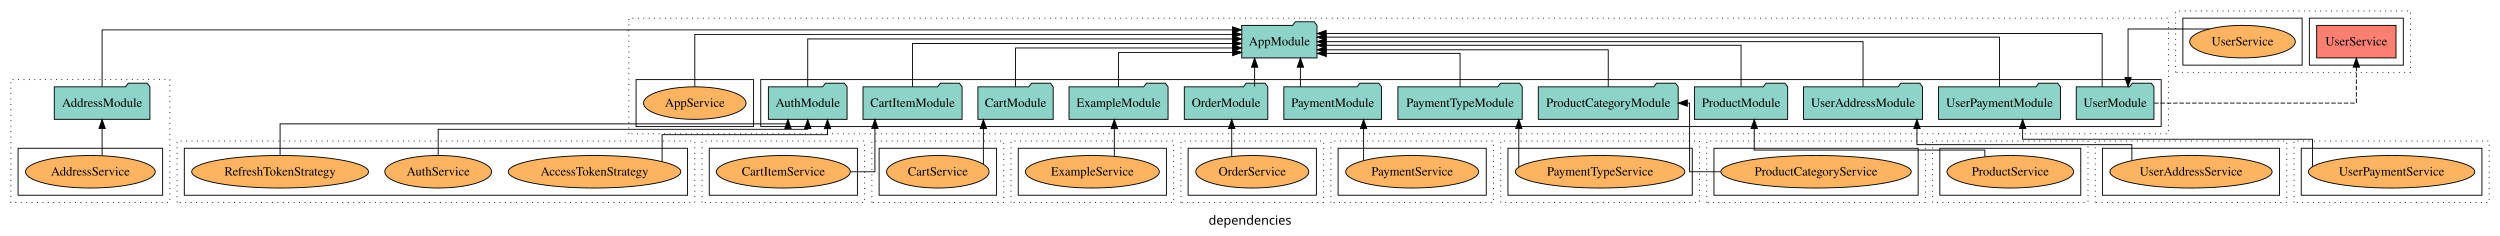
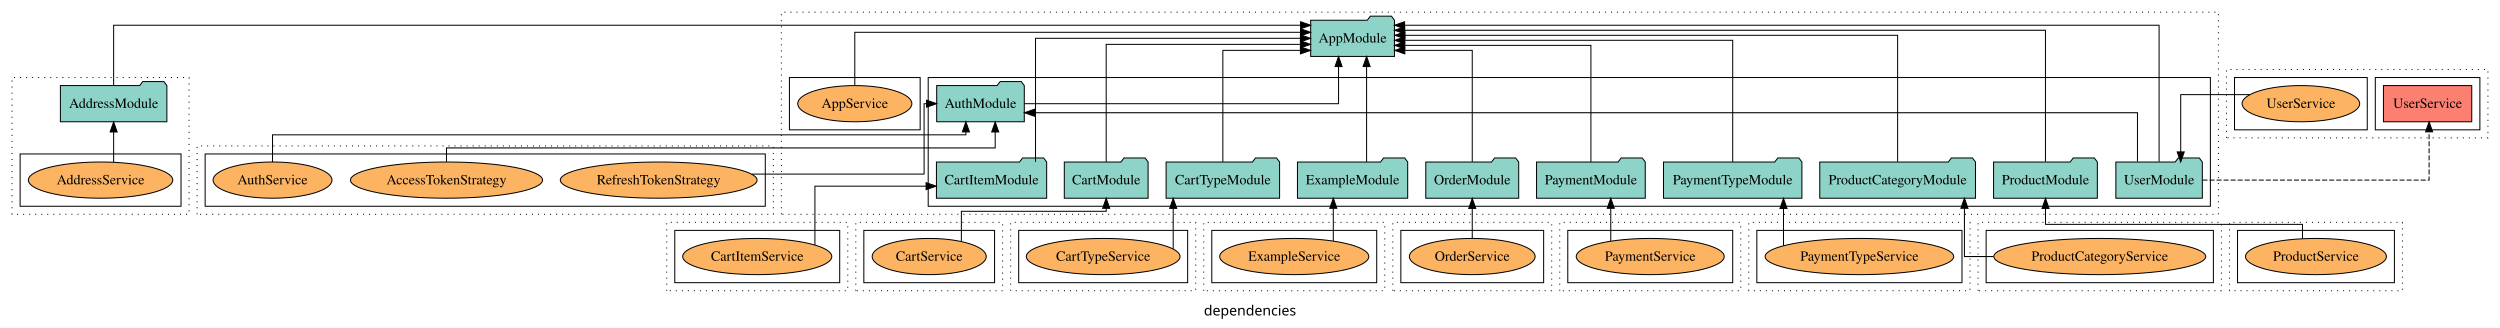
- <svg xmlns="http://www.w3.org/2000/svg" width="2767pt" height="261pt" viewBox="0.00 0.00 2767.00 260.80">
-   <g id="graph0" class="graph" transform="scale(1 1) rotate(0) translate(4 256.8)">
-     <polygon fill="white" stroke="transparent" points="-4,4 -4,-256.8 2763,-256.8 2763,4 -4,4" />
-     <text text-anchor="middle" x="1379.5" y="-8.2" font-family="sans-serif" font-size="14.00">dependencies</text>
+ <svg xmlns="http://www.w3.org/2000/svg" width="2486pt" height="326pt" viewBox="0.00 0.00 2486.00 325.80">
+   <g id="graph0" class="graph" transform="scale(1 1) rotate(0) translate(4 321.8)">
+     <polygon fill="white" stroke="transparent" points="-4,4 -4,-321.8 2482,-321.8 2482,4 -4,4" />
+     <text text-anchor="middle" x="1239" y="-8.2" font-family="sans-serif" font-size="14.00">dependencies</text>
    <g id="clust1" class="cluster">
-       <polygon fill="none" stroke="black" stroke-dasharray="1,5" points="8,-32.8 8,-168.8 184,-168.8 184,-32.8 8,-32.8" />
+       <polygon fill="none" stroke="black" stroke-dasharray="1,5" points="8,-108.8 8,-244.8 184,-244.8 184,-108.8 8,-108.8" />
    </g>
    <g id="clust6" class="cluster">
-       <polygon fill="none" stroke="black" points="16,-40.8 16,-92.8 176,-92.8 176,-40.8 16,-40.8" />
+       <polygon fill="none" stroke="black" points="16,-116.8 16,-168.8 176,-168.8 176,-116.8 16,-116.8" />
    </g>
    <g id="clust7" class="cluster">
-       <polygon fill="none" stroke="black" stroke-dasharray="1,5" points="692,-108.8 692,-236.8 2396,-236.8 2396,-108.8 692,-108.8" />
+       <polygon fill="none" stroke="black" stroke-dasharray="1,5" points="773,-108.8 773,-309.8 2202,-309.8 2202,-108.8 773,-108.8" />
    </g>
    <g id="clust9" class="cluster">
-       <polygon fill="none" stroke="black" points="838,-116.8 838,-168.8 2388,-168.8 2388,-116.8 838,-116.8" />
+       <polygon fill="none" stroke="black" points="919,-116.8 919,-244.8 2194,-244.8 2194,-116.8 919,-116.8" />
    </g>
    <g id="clust12" class="cluster">
-       <polygon fill="none" stroke="black" points="700,-116.8 700,-168.8 830,-168.8 830,-116.8 700,-116.8" />
+       <polygon fill="none" stroke="black" points="781,-192.8 781,-244.8 911,-244.8 911,-192.8 781,-192.8" />
    </g>
    <g id="clust13" class="cluster">
-       <polygon fill="none" stroke="black" stroke-dasharray="1,5" points="192,-32.8 192,-100.8 765,-100.8 765,-32.8 192,-32.8" />
+       <polygon fill="none" stroke="black" stroke-dasharray="1,5" points="192,-108.8 192,-176.8 765,-176.8 765,-108.8 192,-108.8" />
    </g>
    <g id="clust18" class="cluster">
-       <polygon fill="none" stroke="black" points="200,-40.8 200,-92.8 757,-92.8 757,-40.8 200,-40.8" />
+       <polygon fill="none" stroke="black" points="200,-116.8 200,-168.8 757,-168.8 757,-116.8 200,-116.8" />
    </g>
    <g id="clust19" class="cluster">
-       <polygon fill="none" stroke="black" stroke-dasharray="1,5" points="773,-32.8 773,-100.8 953,-100.8 953,-32.8 773,-32.8" />
+       <polygon fill="none" stroke="black" stroke-dasharray="1,5" points="659,-32.8 659,-100.8 839,-100.8 839,-32.8 659,-32.8" />
    </g>
    <g id="clust24" class="cluster">
-       <polygon fill="none" stroke="black" points="781,-40.8 781,-92.8 945,-92.8 945,-40.8 781,-40.8" />
+       <polygon fill="none" stroke="black" points="667,-40.8 667,-92.8 831,-92.8 831,-40.8 667,-40.8" />
    </g>
    <g id="clust25" class="cluster">
-       <polygon fill="none" stroke="black" stroke-dasharray="1,5" points="961,-32.8 961,-100.8 1107,-100.8 1107,-32.8 961,-32.8" />
+       <polygon fill="none" stroke="black" stroke-dasharray="1,5" points="847,-32.8 847,-100.8 993,-100.8 993,-32.8 847,-32.8" />
    </g>
    <g id="clust30" class="cluster">
-       <polygon fill="none" stroke="black" points="969,-40.8 969,-92.8 1099,-92.8 1099,-40.8 969,-40.8" />
+       <polygon fill="none" stroke="black" points="855,-40.8 855,-92.8 985,-92.8 985,-40.8 855,-40.8" />
    </g>
    <g id="clust31" class="cluster">
-       <polygon fill="none" stroke="black" stroke-dasharray="1,5" points="1115,-32.8 1115,-100.8 1295,-100.8 1295,-32.8 1115,-32.8" />
+       <polygon fill="none" stroke="black" stroke-dasharray="1,5" points="1001,-32.8 1001,-100.8 1185,-100.8 1185,-32.8 1001,-32.8" />
    </g>
    <g id="clust36" class="cluster">
-       <polygon fill="none" stroke="black" points="1123,-40.8 1123,-92.8 1287,-92.8 1287,-40.8 1123,-40.8" />
+       <polygon fill="none" stroke="black" points="1009,-40.8 1009,-92.8 1177,-92.8 1177,-40.8 1009,-40.8" />
    </g>
    <g id="clust37" class="cluster">
-       <polygon fill="none" stroke="black" stroke-dasharray="1,5" points="1303,-32.8 1303,-100.8 1461,-100.8 1461,-32.8 1303,-32.8" />
+       <polygon fill="none" stroke="black" stroke-dasharray="1,5" points="1193,-32.8 1193,-100.8 1373,-100.8 1373,-32.8 1193,-32.8" />
    </g>
    <g id="clust42" class="cluster">
-       <polygon fill="none" stroke="black" points="1311,-40.8 1311,-92.8 1453,-92.8 1453,-40.8 1311,-40.8" />
+       <polygon fill="none" stroke="black" points="1201,-40.8 1201,-92.8 1365,-92.8 1365,-40.8 1201,-40.8" />
    </g>
    <g id="clust43" class="cluster">
-       <polygon fill="none" stroke="black" stroke-dasharray="1,5" points="1469,-32.8 1469,-100.8 1649,-100.8 1649,-32.8 1469,-32.8" />
+       <polygon fill="none" stroke="black" stroke-dasharray="1,5" points="1381,-32.8 1381,-100.8 1539,-100.8 1539,-32.8 1381,-32.8" />
    </g>
    <g id="clust48" class="cluster">
-       <polygon fill="none" stroke="black" points="1477,-40.8 1477,-92.8 1641,-92.8 1641,-40.8 1477,-40.8" />
+       <polygon fill="none" stroke="black" points="1389,-40.8 1389,-92.8 1531,-92.8 1531,-40.8 1389,-40.8" />
    </g>
    <g id="clust49" class="cluster">
-       <polygon fill="none" stroke="black" stroke-dasharray="1,5" points="1657,-32.8 1657,-100.8 1877,-100.8 1877,-32.8 1657,-32.8" />
+       <polygon fill="none" stroke="black" stroke-dasharray="1,5" points="1547,-32.8 1547,-100.8 1727,-100.8 1727,-32.8 1547,-32.8" />
    </g>
    <g id="clust54" class="cluster">
-       <polygon fill="none" stroke="black" points="1665,-40.8 1665,-92.8 1869,-92.8 1869,-40.8 1665,-40.8" />
+       <polygon fill="none" stroke="black" points="1555,-40.8 1555,-92.8 1719,-92.8 1719,-40.8 1555,-40.8" />
    </g>
    <g id="clust55" class="cluster">
-       <polygon fill="none" stroke="black" stroke-dasharray="1,5" points="1885,-32.8 1885,-100.8 2127,-100.8 2127,-32.8 1885,-32.8" />
+       <polygon fill="none" stroke="black" stroke-dasharray="1,5" points="1735,-32.8 1735,-100.8 1955,-100.8 1955,-32.8 1735,-32.8" />
    </g>
    <g id="clust60" class="cluster">
-       <polygon fill="none" stroke="black" points="1893,-40.8 1893,-92.8 2119,-92.8 2119,-40.8 1893,-40.8" />
+       <polygon fill="none" stroke="black" points="1743,-40.8 1743,-92.8 1947,-92.8 1947,-40.8 1743,-40.8" />
    </g>
    <g id="clust61" class="cluster">
-       <polygon fill="none" stroke="black" stroke-dasharray="1,5" points="2135,-32.8 2135,-100.8 2307,-100.8 2307,-32.8 2135,-32.8" />
+       <polygon fill="none" stroke="black" stroke-dasharray="1,5" points="1963,-32.8 1963,-100.8 2205,-100.8 2205,-32.8 1963,-32.8" />
    </g>
    <g id="clust66" class="cluster">
-       <polygon fill="none" stroke="black" points="2143,-40.8 2143,-92.8 2299,-92.8 2299,-40.8 2143,-40.8" />
+       <polygon fill="none" stroke="black" points="1971,-40.8 1971,-92.8 2197,-92.8 2197,-40.8 1971,-40.8" />
    </g>
    <g id="clust67" class="cluster">
-       <polygon fill="none" stroke="black" stroke-dasharray="1,5" points="2315,-32.8 2315,-100.8 2527,-100.8 2527,-32.8 2315,-32.8" />
+       <polygon fill="none" stroke="black" stroke-dasharray="1,5" points="2213,-32.8 2213,-100.8 2385,-100.8 2385,-32.8 2213,-32.8" />
    </g>
    <g id="clust72" class="cluster">
-       <polygon fill="none" stroke="black" points="2323,-40.8 2323,-92.8 2519,-92.8 2519,-40.8 2323,-40.8" />
+       <polygon fill="none" stroke="black" points="2221,-40.8 2221,-92.8 2377,-92.8 2377,-40.8 2221,-40.8" />
    </g>
    <g id="clust73" class="cluster">
-       <polygon fill="none" stroke="black" stroke-dasharray="1,5" points="2404,-176.8 2404,-244.8 2664,-244.8 2664,-176.8 2404,-176.8" />
+       <polygon fill="none" stroke="black" stroke-dasharray="1,5" points="2210,-184.8 2210,-252.8 2470,-252.8 2470,-184.8 2210,-184.8" />
    </g>
    <g id="clust76" class="cluster">
-       <polygon fill="none" stroke="black" points="2552,-184.8 2552,-236.8 2656,-236.8 2656,-184.8 2552,-184.8" />
+       <polygon fill="none" stroke="black" points="2358,-192.8 2358,-244.8 2462,-244.8 2462,-192.8 2358,-192.8" />
    </g>
    <g id="clust78" class="cluster">
-       <polygon fill="none" stroke="black" points="2412,-184.8 2412,-236.8 2544,-236.8 2544,-184.8 2412,-184.8" />
-     </g>
-     <g id="clust79" class="cluster">
-       <polygon fill="none" stroke="black" stroke-dasharray="1,5" points="2535,-32.8 2535,-100.8 2751,-100.8 2751,-32.8 2535,-32.8" />
-     </g>
-     <g id="clust84" class="cluster">
-       <polygon fill="none" stroke="black" points="2543,-40.8 2543,-92.8 2743,-92.8 2743,-40.8 2543,-40.8" />
+       <polygon fill="none" stroke="black" points="2218,-192.8 2218,-244.8 2350,-244.8 2350,-192.8 2218,-192.8" />
    </g>
    <g id="node1" class="node">
-       <ellipse fill="#fdb462" stroke="black" cx="96" cy="-66.8" rx="71.78" ry="18" />
-       <text text-anchor="middle" x="96" y="-62.6" font-family="Times,serif" font-size="14.00">AddressService</text>
+       <ellipse fill="#fdb462" stroke="black" cx="96" cy="-142.8" rx="71.78" ry="18" />
+       <text text-anchor="middle" x="96" y="-138.6" font-family="Times,serif" font-size="14.00">AddressService</text>
    </g>
    <g id="node2" class="node">
-       <polygon fill="#8dd3c7" stroke="black" points="161.94,-160.8 158.94,-164.8 137.94,-164.8 134.94,-160.8 56.06,-160.8 56.06,-124.8 161.94,-124.8 161.94,-160.8" />
-       <text text-anchor="middle" x="109" y="-138.6" font-family="Times,serif" font-size="14.00">AddressModule</text>
+       <polygon fill="#8dd3c7" stroke="black" points="161.94,-236.8 158.94,-240.8 137.94,-240.8 134.94,-236.8 56.06,-236.8 56.06,-200.8 161.94,-200.8 161.94,-236.8" />
+       <text text-anchor="middle" x="109" y="-214.6" font-family="Times,serif" font-size="14.00">AddressModule</text>
    </g>
    <g id="edge1" class="edge">
-       <path fill="none" stroke="black" d="M109,-84.81C109,-84.81 109,-114.65 109,-114.65" />
-       <polygon fill="black" stroke="black" points="105.5,-114.65 109,-124.65 112.5,-114.65 105.5,-114.65" />
+       <path fill="none" stroke="black" d="M109,-160.81C109,-160.81 109,-190.65 109,-190.65" />
+       <polygon fill="black" stroke="black" points="105.5,-190.65 109,-200.65 112.5,-190.65 105.5,-190.65" />
+     </g>
+     <g id="node14" class="node">
+       <polygon fill="#8dd3c7" stroke="black" points="1382.66,-301.8 1379.66,-305.8 1358.66,-305.8 1355.66,-301.8 1299.34,-301.8 1299.34,-265.8 1382.66,-265.8 1382.66,-301.8" />
+       <text text-anchor="middle" x="1341" y="-279.6" font-family="Times,serif" font-size="14.00">AppModule</text>
+     </g>
+     <g id="edge2" class="edge">
+       <path fill="none" stroke="black" d="M109,-236.89C109,-259.93 109,-296.8 109,-296.8 109,-296.8 1289.3,-296.8 1289.3,-296.8" />
+       <polygon fill="black" stroke="black" points="1289.3,-300.3 1299.3,-296.8 1289.3,-293.3 1289.3,-300.3" />
+     </g>
+     <g id="node3" class="node">
+       <polygon fill="#8dd3c7" stroke="black" points="1014.55,-236.8 1011.55,-240.8 990.55,-240.8 987.55,-236.8 927.45,-236.8 927.45,-200.8 1014.55,-200.8 1014.55,-236.8" />
+       <text text-anchor="middle" x="971" y="-214.6" font-family="Times,serif" font-size="14.00">AuthModule</text>
+     </g>
+     <g id="edge3" class="edge">
+       <path fill="none" stroke="black" d="M1014.66,-218.8C1109.74,-218.8 1327.06,-218.8 1327.06,-218.8 1327.06,-218.8 1327.06,-255.69 1327.06,-255.69" />
+       <polygon fill="black" stroke="black" points="1323.56,-255.69 1327.06,-265.69 1330.56,-255.69 1323.56,-255.69" />
+     </g>
+     <g id="node4" class="node">
+       <polygon fill="#8dd3c7" stroke="black" points="1036.81,-160.8 1033.81,-164.8 1012.81,-164.8 1009.81,-160.8 927.19,-160.8 927.19,-124.8 1036.81,-124.8 1036.81,-160.8" />
+       <text text-anchor="middle" x="982" y="-138.6" font-family="Times,serif" font-size="14.00">CartItemModule</text>
+     </g>
+     <g id="edge4" class="edge">
+       <path fill="none" stroke="black" d="M1025.72,-160.94C1025.72,-199.03 1025.72,-283.8 1025.72,-283.8 1025.72,-283.8 1289.13,-283.8 1289.13,-283.8" />
+       <polygon fill="black" stroke="black" points="1289.13,-287.3 1299.13,-283.8 1289.13,-280.3 1289.13,-287.3" />
+     </g>
+     <g id="node5" class="node">
+       <polygon fill="#8dd3c7" stroke="black" points="1137.66,-160.8 1134.66,-164.8 1113.66,-164.8 1110.66,-160.8 1054.34,-160.8 1054.34,-124.8 1137.66,-124.8 1137.66,-160.8" />
+       <text text-anchor="middle" x="1096" y="-138.6" font-family="Times,serif" font-size="14.00">CartModule</text>
+     </g>
+     <g id="edge5" class="edge">
+       <path fill="none" stroke="black" d="M1096,-161.01C1096,-197.86 1096,-277.8 1096,-277.8 1096,-277.8 1289.16,-277.8 1289.16,-277.8" />
+       <polygon fill="black" stroke="black" points="1289.16,-281.3 1299.16,-277.8 1289.16,-274.3 1289.16,-281.3" />
+     </g>
+     <g id="node6" class="node">
+       <polygon fill="#8dd3c7" stroke="black" points="1268.42,-160.8 1265.42,-164.8 1244.42,-164.8 1241.42,-160.8 1155.58,-160.8 1155.58,-124.8 1268.42,-124.8 1268.42,-160.8" />
+       <text text-anchor="middle" x="1212" y="-138.6" font-family="Times,serif" font-size="14.00">CartTypeModule</text>
+     </g>
+     <g id="edge6" class="edge">
+       <path fill="none" stroke="black" d="M1212,-161.01C1212,-196.57 1212,-271.8 1212,-271.8 1212,-271.8 1289.12,-271.8 1289.12,-271.8" />
+       <polygon fill="black" stroke="black" points="1289.12,-275.3 1299.12,-271.8 1289.12,-268.3 1289.12,-275.3" />
+     </g>
+     <g id="node7" class="node">
+       <polygon fill="#8dd3c7" stroke="black" points="1395.81,-160.8 1392.81,-164.8 1371.81,-164.8 1368.81,-160.8 1286.19,-160.8 1286.19,-124.8 1395.81,-124.8 1395.81,-160.8" />
+       <text text-anchor="middle" x="1341" y="-138.6" font-family="Times,serif" font-size="14.00">ExampleModule</text>
+     </g>
+     <g id="edge7" class="edge">
+       <path fill="none" stroke="black" d="M1354.94,-160.94C1354.94,-160.94 1354.94,-255.73 1354.94,-255.73" />
+       <polygon fill="black" stroke="black" points="1351.44,-255.72 1354.94,-265.73 1358.44,-255.73 1351.44,-255.72" />
+     </g>
+     <g id="node8" class="node">
+       <polygon fill="#8dd3c7" stroke="black" points="1506.2,-160.8 1503.2,-164.8 1482.2,-164.8 1479.2,-160.8 1413.8,-160.8 1413.8,-124.8 1506.2,-124.8 1506.2,-160.8" />
+       <text text-anchor="middle" x="1460" y="-138.6" font-family="Times,serif" font-size="14.00">OrderModule</text>
+     </g>
+     <g id="edge8" class="edge">
+       <path fill="none" stroke="black" d="M1460,-161.01C1460,-196.57 1460,-271.8 1460,-271.8 1460,-271.8 1392.95,-271.8 1392.95,-271.8" />
+       <polygon fill="black" stroke="black" points="1392.95,-268.3 1382.95,-271.8 1392.95,-275.3 1392.95,-268.3" />
+     </g>
+     <g id="node9" class="node">
+       <polygon fill="#8dd3c7" stroke="black" points="1632.05,-160.8 1629.05,-164.8 1608.05,-164.8 1605.05,-160.8 1523.95,-160.8 1523.95,-124.8 1632.05,-124.8 1632.05,-160.8" />
+       <text text-anchor="middle" x="1578" y="-138.6" font-family="Times,serif" font-size="14.00">PaymentModule</text>
+     </g>
+     <g id="edge9" class="edge">
+       <path fill="none" stroke="black" d="M1578,-160.87C1578,-197.45 1578,-276.8 1578,-276.8 1578,-276.8 1392.83,-276.8 1392.83,-276.8" />
+       <polygon fill="black" stroke="black" points="1392.83,-273.3 1382.83,-276.8 1392.83,-280.3 1392.83,-273.3" />
+     </g>
+     <g id="node10" class="node">
+       <polygon fill="#8dd3c7" stroke="black" points="1787.81,-160.8 1784.81,-164.8 1763.81,-164.8 1760.81,-160.8 1650.19,-160.8 1650.19,-124.8 1787.81,-124.8 1787.81,-160.8" />
+       <text text-anchor="middle" x="1719" y="-138.6" font-family="Times,serif" font-size="14.00">PaymentTypeModule</text>
+     </g>
+     <g id="edge10" class="edge">
+       <path fill="none" stroke="black" d="M1719,-160.97C1719,-198.65 1719,-281.8 1719,-281.8 1719,-281.8 1392.9,-281.8 1392.9,-281.8" />
+       <polygon fill="black" stroke="black" points="1392.9,-278.3 1382.9,-281.8 1392.9,-285.3 1392.9,-278.3" />
+     </g>
+     <g id="node11" class="node">
+       <polygon fill="#8dd3c7" stroke="black" points="1960.42,-160.8 1957.42,-164.8 1936.42,-164.8 1933.42,-160.8 1805.58,-160.8 1805.58,-124.8 1960.42,-124.8 1960.42,-160.8" />
+       <text text-anchor="middle" x="1883" y="-138.6" font-family="Times,serif" font-size="14.00">ProductCategoryModule</text>
+     </g>
+     <g id="edge11" class="edge">
+       <path fill="none" stroke="black" d="M1883,-161.04C1883,-199.79 1883,-286.8 1883,-286.8 1883,-286.8 1393.08,-286.8 1393.08,-286.8" />
+       <polygon fill="black" stroke="black" points="1393.08,-283.3 1383.08,-286.8 1393.08,-290.3 1393.08,-283.3" />
+     </g>
+     <g id="node12" class="node">
+       <polygon fill="#8dd3c7" stroke="black" points="2081.6,-160.8 2078.6,-164.8 2057.6,-164.8 2054.6,-160.8 1978.4,-160.8 1978.4,-124.8 2081.6,-124.8 2081.6,-160.8" />
+       <text text-anchor="middle" x="2030" y="-138.6" font-family="Times,serif" font-size="14.00">ProductModule</text>
+     </g>
+     <g id="edge12" class="edge">
+       <path fill="none" stroke="black" d="M2030,-161.07C2030,-200.86 2030,-291.8 2030,-291.8 2030,-291.8 1392.81,-291.8 1392.81,-291.8" />
+       <polygon fill="black" stroke="black" points="1392.81,-288.3 1382.81,-291.8 1392.81,-295.3 1392.81,-288.3" />
+     </g>
+     <g id="node13" class="node">
+       <polygon fill="#8dd3c7" stroke="black" points="2185.99,-160.8 2182.99,-164.8 2161.99,-164.8 2158.99,-160.8 2100.01,-160.8 2100.01,-124.8 2185.99,-124.8 2185.99,-160.8" />
+       <text text-anchor="middle" x="2143" y="-138.6" font-family="Times,serif" font-size="14.00">UserModule</text>
+     </g>
+     <g id="edge15" class="edge">
+       <path fill="none" stroke="black" d="M2121.5,-161.11C2121.5,-180.95 2121.5,-209.8 2121.5,-209.8 2121.5,-209.8 1024.7,-209.8 1024.7,-209.8" />
+       <polygon fill="black" stroke="black" points="1024.7,-206.3 1014.7,-209.8 1024.7,-213.3 1024.7,-206.3" />
+     </g>
+     <g id="edge13" class="edge">
+       <path fill="none" stroke="black" d="M2143,-161.07C2143,-201.86 2143,-296.8 2143,-296.8 2143,-296.8 1392.71,-296.8 1392.71,-296.8" />
+       <polygon fill="black" stroke="black" points="1392.71,-293.3 1382.71,-296.8 1392.71,-300.3 1392.71,-293.3" />
+     </g>
+     <g id="node28" class="node">
+       <polygon fill="#fb8072" stroke="black" points="2453.91,-236.8 2366.09,-236.8 2366.09,-200.8 2453.91,-200.8 2453.91,-236.8" />
+       <text text-anchor="middle" x="2410" y="-214.6" font-family="Times,serif" font-size="14.00">UserService </text>
+     </g>
+     <g id="edge28" class="edge">
+       <path fill="none" stroke="black" stroke-dasharray="5,2" d="M2186.14,-142.8C2262.04,-142.8 2411.5,-142.8 2411.5,-142.8 2411.5,-142.8 2411.5,-190.79 2411.5,-190.79" />
+       <polygon fill="black" stroke="black" points="2408,-190.79 2411.5,-200.79 2415,-190.79 2408,-190.79" />
    </g>
    <g id="node15" class="node">
-       <polygon fill="#8dd3c7" stroke="black" points="1453.66,-228.8 1450.66,-232.8 1429.66,-232.8 1426.66,-228.8 1370.34,-228.8 1370.34,-192.8 1453.66,-192.8 1453.66,-228.8" />
-       <text text-anchor="middle" x="1412" y="-206.6" font-family="Times,serif" font-size="14.00">AppModule</text>
-     </g>
-     <g id="edge2" class="edge">
-       <path fill="none" stroke="black" d="M109,-161.18C109,-185.08 109,-223.8 109,-223.8 109,-223.8 1360.12,-223.8 1360.12,-223.8" />
-       <polygon fill="black" stroke="black" points="1360.12,-227.3 1370.12,-223.8 1360.12,-220.3 1360.12,-227.3" />
-     </g>
-     <g id="node3" class="node">
-       <polygon fill="#8dd3c7" stroke="black" points="933.55,-160.8 930.55,-164.8 909.55,-164.8 906.55,-160.8 846.45,-160.8 846.45,-124.8 933.55,-124.8 933.55,-160.8" />
-       <text text-anchor="middle" x="890" y="-138.6" font-family="Times,serif" font-size="14.00">AuthModule</text>
-     </g>
-     <g id="edge3" class="edge">
-       <path fill="none" stroke="black" d="M890,-161.08C890,-182.12 890,-213.8 890,-213.8 890,-213.8 1360.16,-213.8 1360.16,-213.8" />
-       <polygon fill="black" stroke="black" points="1360.16,-217.3 1370.16,-213.8 1360.16,-210.3 1360.16,-217.3" />
-     </g>
-     <g id="node4" class="node">
-       <polygon fill="#8dd3c7" stroke="black" points="1060.81,-160.8 1057.81,-164.8 1036.81,-164.8 1033.81,-160.8 951.19,-160.8 951.19,-124.8 1060.81,-124.8 1060.81,-160.8" />
-       <text text-anchor="middle" x="1006" y="-138.6" font-family="Times,serif" font-size="14.00">CartItemModule</text>
-     </g>
-     <g id="edge4" class="edge">
-       <path fill="none" stroke="black" d="M1006,-160.83C1006,-180.38 1006,-208.8 1006,-208.8 1006,-208.8 1360.08,-208.8 1360.08,-208.8" />
-       <polygon fill="black" stroke="black" points="1360.08,-212.3 1370.08,-208.8 1360.08,-205.3 1360.08,-212.3" />
-     </g>
-     <g id="node5" class="node">
-       <polygon fill="#8dd3c7" stroke="black" points="1161.66,-160.8 1158.66,-164.8 1137.66,-164.8 1134.66,-160.8 1078.34,-160.8 1078.34,-124.8 1161.66,-124.8 1161.66,-160.8" />
-       <text text-anchor="middle" x="1120" y="-138.6" font-family="Times,serif" font-size="14.00">CartModule</text>
-     </g>
-     <g id="edge5" class="edge">
-       <path fill="none" stroke="black" d="M1120,-161.1C1120,-179.07 1120,-203.8 1120,-203.8 1120,-203.8 1360.16,-203.8 1360.16,-203.8" />
-       <polygon fill="black" stroke="black" points="1360.16,-207.3 1370.16,-203.8 1360.16,-200.3 1360.16,-207.3" />
-     </g>
-     <g id="node6" class="node">
-       <polygon fill="#8dd3c7" stroke="black" points="1288.81,-160.8 1285.81,-164.8 1264.81,-164.8 1261.81,-160.8 1179.19,-160.8 1179.19,-124.8 1288.81,-124.8 1288.81,-160.8" />
-       <text text-anchor="middle" x="1234" y="-138.6" font-family="Times,serif" font-size="14.00">ExampleModule</text>
-     </g>
-     <g id="edge6" class="edge">
-       <path fill="none" stroke="black" d="M1234,-160.83C1234,-177.2 1234,-198.8 1234,-198.8 1234,-198.8 1360.27,-198.8 1360.27,-198.8" />
-       <polygon fill="black" stroke="black" points="1360.27,-202.3 1370.27,-198.8 1360.27,-195.3 1360.27,-202.3" />
-     </g>
-     <g id="node7" class="node">
-       <polygon fill="#8dd3c7" stroke="black" points="1399.2,-160.8 1396.2,-164.8 1375.2,-164.8 1372.2,-160.8 1306.8,-160.8 1306.8,-124.8 1399.2,-124.8 1399.2,-160.8" />
-       <text text-anchor="middle" x="1353" y="-138.6" font-family="Times,serif" font-size="14.00">OrderModule</text>
-     </g>
-     <g id="edge7" class="edge">
-       <path fill="none" stroke="black" d="M1384.63,-161.02C1384.63,-161.02 1384.63,-182.53 1384.63,-182.53" />
-       <polygon fill="black" stroke="black" points="1381.13,-182.53 1384.63,-192.53 1388.13,-182.53 1381.13,-182.53" />
-     </g>
-     <g id="node8" class="node">
-       <polygon fill="#8dd3c7" stroke="black" points="1525.05,-160.8 1522.05,-164.8 1501.05,-164.8 1498.05,-160.8 1416.95,-160.8 1416.95,-124.8 1525.05,-124.8 1525.05,-160.8" />
-       <text text-anchor="middle" x="1471" y="-138.6" font-family="Times,serif" font-size="14.00">PaymentModule</text>
-     </g>
-     <g id="edge8" class="edge">
-       <path fill="none" stroke="black" d="M1435.28,-161.02C1435.28,-161.02 1435.28,-182.53 1435.28,-182.53" />
-       <polygon fill="black" stroke="black" points="1431.78,-182.53 1435.28,-192.53 1438.78,-182.53 1431.78,-182.53" />
-     </g>
-     <g id="node9" class="node">
-       <polygon fill="#8dd3c7" stroke="black" points="1680.81,-160.8 1677.81,-164.8 1656.81,-164.8 1653.81,-160.8 1543.19,-160.8 1543.19,-124.8 1680.81,-124.8 1680.81,-160.8" />
-       <text text-anchor="middle" x="1612" y="-138.6" font-family="Times,serif" font-size="14.00">PaymentTypeModule</text>
-     </g>
-     <g id="edge9" class="edge">
-       <path fill="none" stroke="black" d="M1612,-160.81C1612,-176.85 1612,-197.8 1612,-197.8 1612,-197.8 1463.93,-197.8 1463.93,-197.8" />
-       <polygon fill="black" stroke="black" points="1463.93,-194.3 1453.93,-197.8 1463.93,-201.3 1463.93,-194.3" />
-     </g>
-     <g id="node10" class="node">
-       <polygon fill="#8dd3c7" stroke="black" points="1853.42,-160.8 1850.42,-164.8 1829.42,-164.8 1826.42,-160.8 1698.58,-160.8 1698.58,-124.8 1853.42,-124.8 1853.42,-160.8" />
-       <text text-anchor="middle" x="1776" y="-138.6" font-family="Times,serif" font-size="14.00">ProductCategoryModule</text>
-     </g>
-     <g id="edge10" class="edge">
-       <path fill="none" stroke="black" d="M1776,-160.82C1776,-178.17 1776,-201.8 1776,-201.8 1776,-201.8 1463.76,-201.8 1463.76,-201.8" />
-       <polygon fill="black" stroke="black" points="1463.76,-198.3 1453.76,-201.8 1463.76,-205.3 1463.76,-198.3" />
-     </g>
-     <g id="node11" class="node">
-       <polygon fill="#8dd3c7" stroke="black" points="1974.6,-160.8 1971.6,-164.8 1950.6,-164.8 1947.6,-160.8 1871.4,-160.8 1871.4,-124.8 1974.6,-124.8 1974.6,-160.8" />
-       <text text-anchor="middle" x="1923" y="-138.6" font-family="Times,serif" font-size="14.00">ProductModule</text>
-     </g>
-     <g id="edge11" class="edge">
-       <path fill="none" stroke="black" d="M1923,-160.97C1923,-179.89 1923,-206.8 1923,-206.8 1923,-206.8 1463.82,-206.8 1463.82,-206.8" />
-       <polygon fill="black" stroke="black" points="1463.82,-203.3 1453.82,-206.8 1463.82,-210.3 1463.82,-203.3" />
-     </g>
-     <g id="node12" class="node">
-       <polygon fill="#8dd3c7" stroke="black" points="2123.87,-160.8 2120.87,-164.8 2099.87,-164.8 2096.87,-160.8 1992.13,-160.8 1992.13,-124.8 2123.87,-124.8 2123.87,-160.8" />
-       <text text-anchor="middle" x="2058" y="-138.6" font-family="Times,serif" font-size="14.00">UserAddressModule</text>
-     </g>
-     <g id="edge12" class="edge">
-       <path fill="none" stroke="black" d="M2058,-161.02C2058,-181.17 2058,-210.8 2058,-210.8 2058,-210.8 1463.89,-210.8 1463.89,-210.8" />
-       <polygon fill="black" stroke="black" points="1463.89,-207.3 1453.89,-210.8 1463.89,-214.3 1463.89,-207.3" />
-     </g>
-     <g id="node13" class="node">
-       <polygon fill="#8dd3c7" stroke="black" points="2379.99,-160.8 2376.99,-164.8 2355.99,-164.8 2352.99,-160.8 2294.01,-160.8 2294.01,-124.8 2379.99,-124.8 2379.99,-160.8" />
-       <text text-anchor="middle" x="2337" y="-138.6" font-family="Times,serif" font-size="14.00">UserModule</text>
-     </g>
-     <g id="edge13" class="edge">
-       <path fill="none" stroke="black" d="M2322.67,-161.05C2322.67,-183.82 2322.67,-219.8 2322.67,-219.8 2322.67,-219.8 1463.8,-219.8 1463.8,-219.8" />
-       <polygon fill="black" stroke="black" points="1463.8,-216.3 1453.8,-219.8 1463.8,-223.3 1463.8,-216.3" />
+       <ellipse fill="#fdb462" stroke="black" cx="846" cy="-218.8" rx="56.75" ry="18" />
+       <text text-anchor="middle" x="846" y="-214.6" font-family="Times,serif" font-size="14.00">AppService</text>
+     </g>
+     <g id="edge14" class="edge">
+       <path fill="none" stroke="black" d="M846,-237.08C846,-258.12 846,-289.8 846,-289.8 846,-289.8 1289.22,-289.8 1289.22,-289.8" />
+       <polygon fill="black" stroke="black" points="1289.22,-293.3 1299.22,-289.8 1289.22,-286.3 1289.22,-293.3" />
+     </g>
+     <g id="node16" class="node">
+       <ellipse fill="#fdb462" stroke="black" cx="440" cy="-142.8" rx="95.48" ry="18" />
+       <text text-anchor="middle" x="440" y="-138.6" font-family="Times,serif" font-size="14.00">AccessTokenStrategy</text>
+     </g>
+     <g id="edge16" class="edge">
+       <path fill="none" stroke="black" d="M440,-161.04C440,-168.23 440,-174.8 440,-174.8 440,-174.8 985.63,-174.8 985.63,-174.8 985.63,-174.8 985.63,-190.65 985.63,-190.65" />
+       <polygon fill="black" stroke="black" points="982.13,-190.65 985.63,-200.65 989.13,-190.65 982.13,-190.65" />
+     </g>
+     <g id="node17" class="node">
+       <ellipse fill="#fdb462" stroke="black" cx="267" cy="-142.8" rx="59.11" ry="18" />
+       <text text-anchor="middle" x="267" y="-138.6" font-family="Times,serif" font-size="14.00">AuthService</text>
+     </g>
+     <g id="edge17" class="edge">
+       <path fill="none" stroke="black" d="M267,-160.84C267,-173.36 267,-187.8 267,-187.8 267,-187.8 956.49,-187.8 956.49,-187.8 956.49,-187.8 956.49,-190.77 956.49,-190.77" />
+       <polygon fill="black" stroke="black" points="952.99,-190.77 956.49,-200.77 959.99,-190.77 952.99,-190.77" />
+     </g>
+     <g id="node18" class="node">
+       <ellipse fill="#fdb462" stroke="black" cx="651" cy="-142.8" rx="97.84" ry="18" />
+       <text text-anchor="middle" x="651" y="-138.6" font-family="Times,serif" font-size="14.00">RefreshTokenStrategy</text>
+     </g>
+     <g id="edge18" class="edge">
+       <path fill="none" stroke="black" d="M743.68,-148.8C819.73,-148.8 914.92,-148.8 914.92,-148.8 914.92,-148.8 914.92,-218.8 914.92,-218.8 914.92,-218.8 917.37,-218.8 917.37,-218.8" />
+       <polygon fill="black" stroke="black" points="917.37,-222.3 927.37,-218.8 917.37,-215.3 917.37,-222.3" />
+     </g>
+     <g id="node19" class="node">
+       <ellipse fill="#fdb462" stroke="black" cx="749" cy="-66.8" rx="74.13" ry="18" />
+       <text text-anchor="middle" x="749" y="-62.6" font-family="Times,serif" font-size="14.00">CartItemService</text>
+     </g>
+     <g id="edge19" class="edge">
+       <path fill="none" stroke="black" d="M806.35,-78.36C806.35,-98.24 806.35,-136.8 806.35,-136.8 806.35,-136.8 916.9,-136.8 916.9,-136.8" />
+       <polygon fill="black" stroke="black" points="916.9,-140.3 926.9,-136.8 916.9,-133.3 916.9,-140.3" />
+     </g>
+     <g id="node20" class="node">
+       <ellipse fill="#fdb462" stroke="black" cx="920" cy="-66.8" rx="56.74" ry="18" />
+       <text text-anchor="middle" x="920" y="-62.6" font-family="Times,serif" font-size="14.00">CartService</text>
+     </g>
+     <g id="edge20" class="edge">
+       <path fill="none" stroke="black" d="M951.98,-81.78C951.98,-94.87 951.98,-111.8 951.98,-111.8 951.98,-111.8 1096,-111.8 1096,-111.8 1096,-111.8 1096,-114.77 1096,-114.77" />
+       <polygon fill="black" stroke="black" points="1092.5,-114.77 1096,-124.77 1099.5,-114.77 1092.5,-114.77" />
+     </g>
+     <g id="node21" class="node">
+       <ellipse fill="#fdb462" stroke="black" cx="1093" cy="-66.8" rx="76.42" ry="18" />
+       <text text-anchor="middle" x="1093" y="-62.6" font-family="Times,serif" font-size="14.00">CartTypeService</text>
+     </g>
+     <g id="edge21" class="edge">
+       <path fill="none" stroke="black" d="M1162.63,-74.37C1162.63,-74.37 1162.63,-114.68 1162.63,-114.68" />
+       <polygon fill="black" stroke="black" points="1159.13,-114.68 1162.63,-124.68 1166.13,-114.68 1159.13,-114.68" />
+     </g>
+     <g id="node22" class="node">
+       <ellipse fill="#fdb462" stroke="black" cx="1283" cy="-66.8" rx="74.13" ry="18" />
+       <text text-anchor="middle" x="1283" y="-62.6" font-family="Times,serif" font-size="14.00">ExampleService</text>
+     </g>
+     <g id="edge22" class="edge">
+       <path fill="none" stroke="black" d="M1321.83,-82.18C1321.83,-82.18 1321.83,-114.77 1321.83,-114.77" />
+       <polygon fill="black" stroke="black" points="1318.33,-114.77 1321.83,-124.77 1325.33,-114.77 1318.33,-114.77" />
+     </g>
+     <g id="node23" class="node">
+       <ellipse fill="#fdb462" stroke="black" cx="1460" cy="-66.8" rx="62.53" ry="18" />
+       <text text-anchor="middle" x="1460" y="-62.6" font-family="Times,serif" font-size="14.00">OrderService</text>
+     </g>
+     <g id="edge23" class="edge">
+       <path fill="none" stroke="black" d="M1460,-84.81C1460,-84.81 1460,-114.65 1460,-114.65" />
+       <polygon fill="black" stroke="black" points="1456.5,-114.65 1460,-124.65 1463.5,-114.65 1456.5,-114.65" />
+     </g>
+     <g id="node24" class="node">
+       <ellipse fill="#fdb462" stroke="black" cx="1637" cy="-66.8" rx="73.58" ry="18" />
+       <text text-anchor="middle" x="1637" y="-62.6" font-family="Times,serif" font-size="14.00">PaymentService</text>
+     </g>
+     <g id="edge24" class="edge">
+       <path fill="none" stroke="black" d="M1597.74,-82.18C1597.74,-82.18 1597.74,-114.77 1597.74,-114.77" />
+       <polygon fill="black" stroke="black" points="1594.24,-114.77 1597.74,-124.77 1601.24,-114.77 1594.24,-114.77" />
+     </g>
+     <g id="node25" class="node">
+       <ellipse fill="#fdb462" stroke="black" cx="1845" cy="-66.8" rx="93.76" ry="18" />
+       <text text-anchor="middle" x="1845" y="-62.6" font-family="Times,serif" font-size="14.00">PaymentTypeService</text>
+     </g>
+     <g id="edge25" class="edge">
+       <path fill="none" stroke="black" d="M1769.51,-77.69C1769.51,-77.69 1769.51,-114.59 1769.51,-114.59" />
+       <polygon fill="black" stroke="black" points="1766.01,-114.59 1769.51,-124.59 1773.01,-114.59 1766.01,-114.59" />
+     </g>
+     <g id="node26" class="node">
+       <ellipse fill="#fdb462" stroke="black" cx="2084" cy="-66.8" rx="105.36" ry="18" />
+       <text text-anchor="middle" x="2084" y="-62.6" font-family="Times,serif" font-size="14.00">ProductCategoryService</text>
+     </g>
+     <g id="edge26" class="edge">
+       <path fill="none" stroke="black" d="M1978.29,-66.8C1961.44,-66.8 1949.42,-66.8 1949.42,-66.8 1949.42,-66.8 1949.42,-114.79 1949.42,-114.79" />
+       <polygon fill="black" stroke="black" points="1945.92,-114.79 1949.42,-124.79 1952.92,-114.79 1945.92,-114.79" />
+     </g>
+     <g id="node27" class="node">
+       <ellipse fill="#fdb462" stroke="black" cx="2299" cy="-66.8" rx="70.07" ry="18" />
+       <text text-anchor="middle" x="2299" y="-62.6" font-family="Times,serif" font-size="14.00">ProductService</text>
+     </g>
+     <g id="edge27" class="edge">
+       <path fill="none" stroke="black" d="M2285.6,-84.67C2285.6,-92 2285.6,-98.8 2285.6,-98.8 2285.6,-98.8 2030.06,-98.8 2030.06,-98.8 2030.06,-98.8 2030.06,-114.65 2030.06,-114.65" />
+       <polygon fill="black" stroke="black" points="2026.56,-114.65 2030.06,-124.65 2033.56,-114.65 2026.56,-114.65" />
    </g>
    <g id="node29" class="node">
-       <polygon fill="#fb8072" stroke="black" points="2647.91,-228.8 2560.09,-228.8 2560.09,-192.8 2647.91,-192.8 2647.91,-228.8" />
-       <text text-anchor="middle" x="2604" y="-206.6" font-family="Times,serif" font-size="14.00">UserService </text>
-     </g>
-     <g id="edge28" class="edge">
-       <path fill="none" stroke="black" stroke-dasharray="5,2" d="M2380.19,-142.8C2455.76,-142.8 2604,-142.8 2604,-142.8 2604,-142.8 2604,-182.58 2604,-182.58" />
-       <polygon fill="black" stroke="black" points="2600.5,-182.58 2604,-192.58 2607.5,-182.58 2600.5,-182.58" />
-     </g>
-     <g id="node14" class="node">
-       <polygon fill="#8dd3c7" stroke="black" points="2276.48,-160.8 2273.48,-164.8 2252.48,-164.8 2249.48,-160.8 2141.52,-160.8 2141.52,-124.8 2276.48,-124.8 2276.48,-160.8" />
-       <text text-anchor="middle" x="2209" y="-138.6" font-family="Times,serif" font-size="14.00">UserPaymentModule</text>
-     </g>
-     <g id="edge14" class="edge">
-       <path fill="none" stroke="black" d="M2209,-160.84C2209,-182.46 2209,-215.8 2209,-215.8 2209,-215.8 1463.73,-215.8 1463.73,-215.8" />
-       <polygon fill="black" stroke="black" points="1463.73,-212.3 1453.73,-215.8 1463.73,-219.3 1463.73,-212.3" />
-     </g>
-     <g id="node16" class="node">
-       <ellipse fill="#fdb462" stroke="black" cx="765" cy="-142.8" rx="56.75" ry="18" />
-       <text text-anchor="middle" x="765" y="-138.6" font-family="Times,serif" font-size="14.00">AppService</text>
-     </g>
-     <g id="edge15" class="edge">
-       <path fill="none" stroke="black" d="M765,-160.81C765,-183.29 765,-218.8 765,-218.8 765,-218.8 1360.05,-218.8 1360.05,-218.8" />
-       <polygon fill="black" stroke="black" points="1360.05,-222.3 1370.05,-218.8 1360.05,-215.3 1360.05,-222.3" />
-     </g>
-     <g id="node17" class="node">
-       <ellipse fill="#fdb462" stroke="black" cx="654" cy="-66.8" rx="95.48" ry="18" />
-       <text text-anchor="middle" x="654" y="-62.6" font-family="Times,serif" font-size="14.00">AccessTokenStrategy</text>
-     </g>
-     <g id="edge16" class="edge">
-       <path fill="none" stroke="black" d="M728.81,-78C728.81,-90.14 728.81,-107.8 728.81,-107.8 728.81,-107.8 911.89,-107.8 911.89,-107.8 911.89,-107.8 911.89,-114.48 911.89,-114.48" />
-       <polygon fill="black" stroke="black" points="908.39,-114.48 911.89,-124.48 915.39,-114.48 908.39,-114.48" />
-     </g>
-     <g id="node18" class="node">
-       <ellipse fill="#fdb462" stroke="black" cx="481" cy="-66.8" rx="59.11" ry="18" />
-       <text text-anchor="middle" x="481" y="-62.6" font-family="Times,serif" font-size="14.00">AuthService</text>
-     </g>
-     <g id="edge17" class="edge">
-       <path fill="none" stroke="black" d="M481,-84.84C481,-98.09 481,-113.8 481,-113.8 481,-113.8 890,-113.8 890,-113.8 890,-113.8 890,-114.88 890,-114.88" />
-       <polygon fill="black" stroke="black" points="886.5,-114.6 890,-124.6 893.5,-114.6 886.5,-114.6" />
-     </g>
-     <g id="node19" class="node">
-       <ellipse fill="#fdb462" stroke="black" cx="306" cy="-66.8" rx="97.84" ry="18" />
-       <text text-anchor="middle" x="306" y="-62.6" font-family="Times,serif" font-size="14.00">RefreshTokenStrategy</text>
-     </g>
-     <g id="edge18" class="edge">
-       <path fill="none" stroke="black" d="M306,-85.04C306,-100.37 306,-119.8 306,-119.8 306,-119.8 868.11,-119.8 868.11,-119.8 868.11,-119.8 868.11,-120.29 868.11,-120.29" />
-       <polygon fill="black" stroke="black" points="864.61,-114.68 868.11,-124.68 871.61,-114.68 864.61,-114.68" />
-     </g>
-     <g id="node20" class="node">
-       <ellipse fill="#fdb462" stroke="black" cx="863" cy="-66.8" rx="74.13" ry="18" />
-       <text text-anchor="middle" x="863" y="-62.6" font-family="Times,serif" font-size="14.00">CartItemService</text>
-     </g>
-     <g id="edge19" class="edge">
-       <path fill="none" stroke="black" d="M937.47,-66.8C952.79,-66.8 964.36,-66.8 964.36,-66.8 964.36,-66.8 964.36,-114.79 964.36,-114.79" />
-       <polygon fill="black" stroke="black" points="960.86,-114.79 964.36,-124.79 967.86,-114.79 960.86,-114.79" />
-     </g>
-     <g id="node21" class="node">
-       <ellipse fill="#fdb462" stroke="black" cx="1034" cy="-66.8" rx="56.74" ry="18" />
-       <text text-anchor="middle" x="1034" y="-62.6" font-family="Times,serif" font-size="14.00">CartService</text>
-     </g>
-     <g id="edge20" class="edge">
-       <path fill="none" stroke="black" d="M1084.4,-75.22C1084.4,-75.22 1084.4,-114.53 1084.4,-114.53" />
-       <polygon fill="black" stroke="black" points="1080.9,-114.53 1084.4,-124.53 1087.9,-114.53 1080.9,-114.53" />
-     </g>
-     <g id="node22" class="node">
-       <ellipse fill="#fdb462" stroke="black" cx="1205" cy="-66.8" rx="74.13" ry="18" />
-       <text text-anchor="middle" x="1205" y="-62.6" font-family="Times,serif" font-size="14.00">ExampleService</text>
-     </g>
-     <g id="edge21" class="edge">
-       <path fill="none" stroke="black" d="M1229.33,-84.05C1229.33,-84.05 1229.33,-114.56 1229.33,-114.56" />
-       <polygon fill="black" stroke="black" points="1225.83,-114.56 1229.33,-124.56 1232.83,-114.56 1225.83,-114.56" />
-     </g>
-     <g id="node23" class="node">
-       <ellipse fill="#fdb462" stroke="black" cx="1382" cy="-66.8" rx="62.53" ry="18" />
-       <text text-anchor="middle" x="1382" y="-62.6" font-family="Times,serif" font-size="14.00">OrderService</text>
-     </g>
-     <g id="edge22" class="edge">
-       <path fill="none" stroke="black" d="M1359.29,-83.67C1359.29,-83.67 1359.29,-114.65 1359.29,-114.65" />
-       <polygon fill="black" stroke="black" points="1355.79,-114.65 1359.29,-124.65 1362.79,-114.65 1355.79,-114.65" />
-     </g>
-     <g id="node24" class="node">
-       <ellipse fill="#fdb462" stroke="black" cx="1559" cy="-66.8" rx="73.58" ry="18" />
-       <text text-anchor="middle" x="1559" y="-62.6" font-family="Times,serif" font-size="14.00">PaymentService</text>
-     </g>
-     <g id="edge23" class="edge">
-       <path fill="none" stroke="black" d="M1505.24,-79.35C1505.24,-79.35 1505.24,-114.54 1505.24,-114.54" />
-       <polygon fill="black" stroke="black" points="1501.74,-114.54 1505.24,-124.54 1508.74,-114.54 1501.74,-114.54" />
-     </g>
-     <g id="node25" class="node">
-       <ellipse fill="#fdb462" stroke="black" cx="1767" cy="-66.8" rx="93.76" ry="18" />
-       <text text-anchor="middle" x="1767" y="-62.6" font-family="Times,serif" font-size="14.00">PaymentTypeService</text>
-     </g>
-     <g id="edge24" class="edge">
-       <path fill="none" stroke="black" d="M1677.01,-71.79C1677.01,-71.79 1677.01,-114.79 1677.01,-114.79" />
-       <polygon fill="black" stroke="black" points="1673.51,-114.79 1677.01,-124.79 1680.51,-114.79 1673.51,-114.79" />
-     </g>
-     <g id="node26" class="node">
-       <ellipse fill="#fdb462" stroke="black" cx="2006" cy="-66.8" rx="105.36" ry="18" />
-       <text text-anchor="middle" x="2006" y="-62.6" font-family="Times,serif" font-size="14.00">ProductCategoryService</text>
-     </g>
-     <g id="edge25" class="edge">
-       <path fill="none" stroke="black" d="M1900.28,-66.8C1880.57,-66.8 1866.04,-66.8 1866.04,-66.8 1866.04,-66.8 1866.04,-142.8 1866.04,-142.8 1866.04,-142.8 1863.52,-142.8 1863.52,-142.8" />
-       <polygon fill="black" stroke="black" points="1863.52,-139.3 1853.52,-142.8 1863.52,-146.3 1863.52,-139.3" />
-     </g>
-     <g id="node27" class="node">
-       <ellipse fill="#fdb462" stroke="black" cx="2221" cy="-66.8" rx="70.07" ry="18" />
-       <text text-anchor="middle" x="2221" y="-62.6" font-family="Times,serif" font-size="14.00">ProductService</text>
-     </g>
-     <g id="edge26" class="edge">
-       <path fill="none" stroke="black" d="M2192.81,-83.47C2192.81,-87.56 2192.81,-90.8 2192.81,-90.8 2192.81,-90.8 1937.56,-90.8 1937.56,-90.8 1937.56,-90.8 1937.56,-114.61 1937.56,-114.61" />
-       <polygon fill="black" stroke="black" points="1934.06,-114.61 1937.56,-124.61 1941.06,-114.61 1934.06,-114.61" />
-     </g>
-     <g id="node28" class="node">
-       <ellipse fill="#fdb462" stroke="black" cx="2421" cy="-66.8" rx="89.75" ry="18" />
-       <text text-anchor="middle" x="2421" y="-62.6" font-family="Times,serif" font-size="14.00">UserAddressService</text>
-     </g>
-     <g id="edge27" class="edge">
-       <path fill="none" stroke="black" d="M2355.56,-79.35C2355.56,-87.57 2355.56,-96.8 2355.56,-96.8 2355.56,-96.8 2117.68,-96.8 2117.68,-96.8 2117.68,-96.8 2117.68,-114.62 2117.68,-114.62" />
-       <polygon fill="black" stroke="black" points="2114.18,-114.62 2117.68,-124.62 2121.18,-114.62 2114.18,-114.62" />
-     </g>
-     <g id="node30" class="node">
-       <ellipse fill="#fdb462" stroke="black" cx="2478" cy="-210.8" rx="58.46" ry="18" />
-       <text text-anchor="middle" x="2478" y="-206.6" font-family="Times,serif" font-size="14.00">UserService</text>
+       <ellipse fill="#fdb462" stroke="black" cx="2284" cy="-218.8" rx="58.46" ry="18" />
+       <text text-anchor="middle" x="2284" y="-214.6" font-family="Times,serif" font-size="14.00">UserService</text>
    </g>
    <g id="edge29" class="edge">
-       <path fill="none" stroke="black" d="M2441.36,-224.8C2403.95,-224.8 2351.33,-224.8 2351.33,-224.8 2351.33,-224.8 2351.33,-171 2351.33,-171" />
-       <polygon fill="black" stroke="black" points="2354.83,-171 2351.33,-161 2347.83,-171 2354.83,-171" />
-     </g>
-     <g id="node31" class="node">
-       <ellipse fill="#fdb462" stroke="black" cx="2643" cy="-66.8" rx="92.04" ry="18" />
-       <text text-anchor="middle" x="2643" y="-62.6" font-family="Times,serif" font-size="14.00">UserPaymentService</text>
-     </g>
-     <g id="edge30" class="edge">
-       <path fill="none" stroke="black" d="M2555.51,-72.43C2555.51,-82.55 2555.51,-102.8 2555.51,-102.8 2555.51,-102.8 2234.65,-102.8 2234.65,-102.8 2234.65,-102.8 2234.65,-114.67 2234.65,-114.67" />
-       <polygon fill="black" stroke="black" points="2231.15,-114.67 2234.65,-124.67 2238.15,-114.67 2231.15,-114.67" />
+       <path fill="none" stroke="black" d="M2233.32,-227.8C2200.75,-227.8 2164.5,-227.8 2164.5,-227.8 2164.5,-227.8 2164.5,-170.83 2164.5,-170.83" />
+       <polygon fill="black" stroke="black" points="2168,-170.83 2164.5,-160.83 2161,-170.83 2168,-170.83" />
    </g>
  </g>
</svg>
